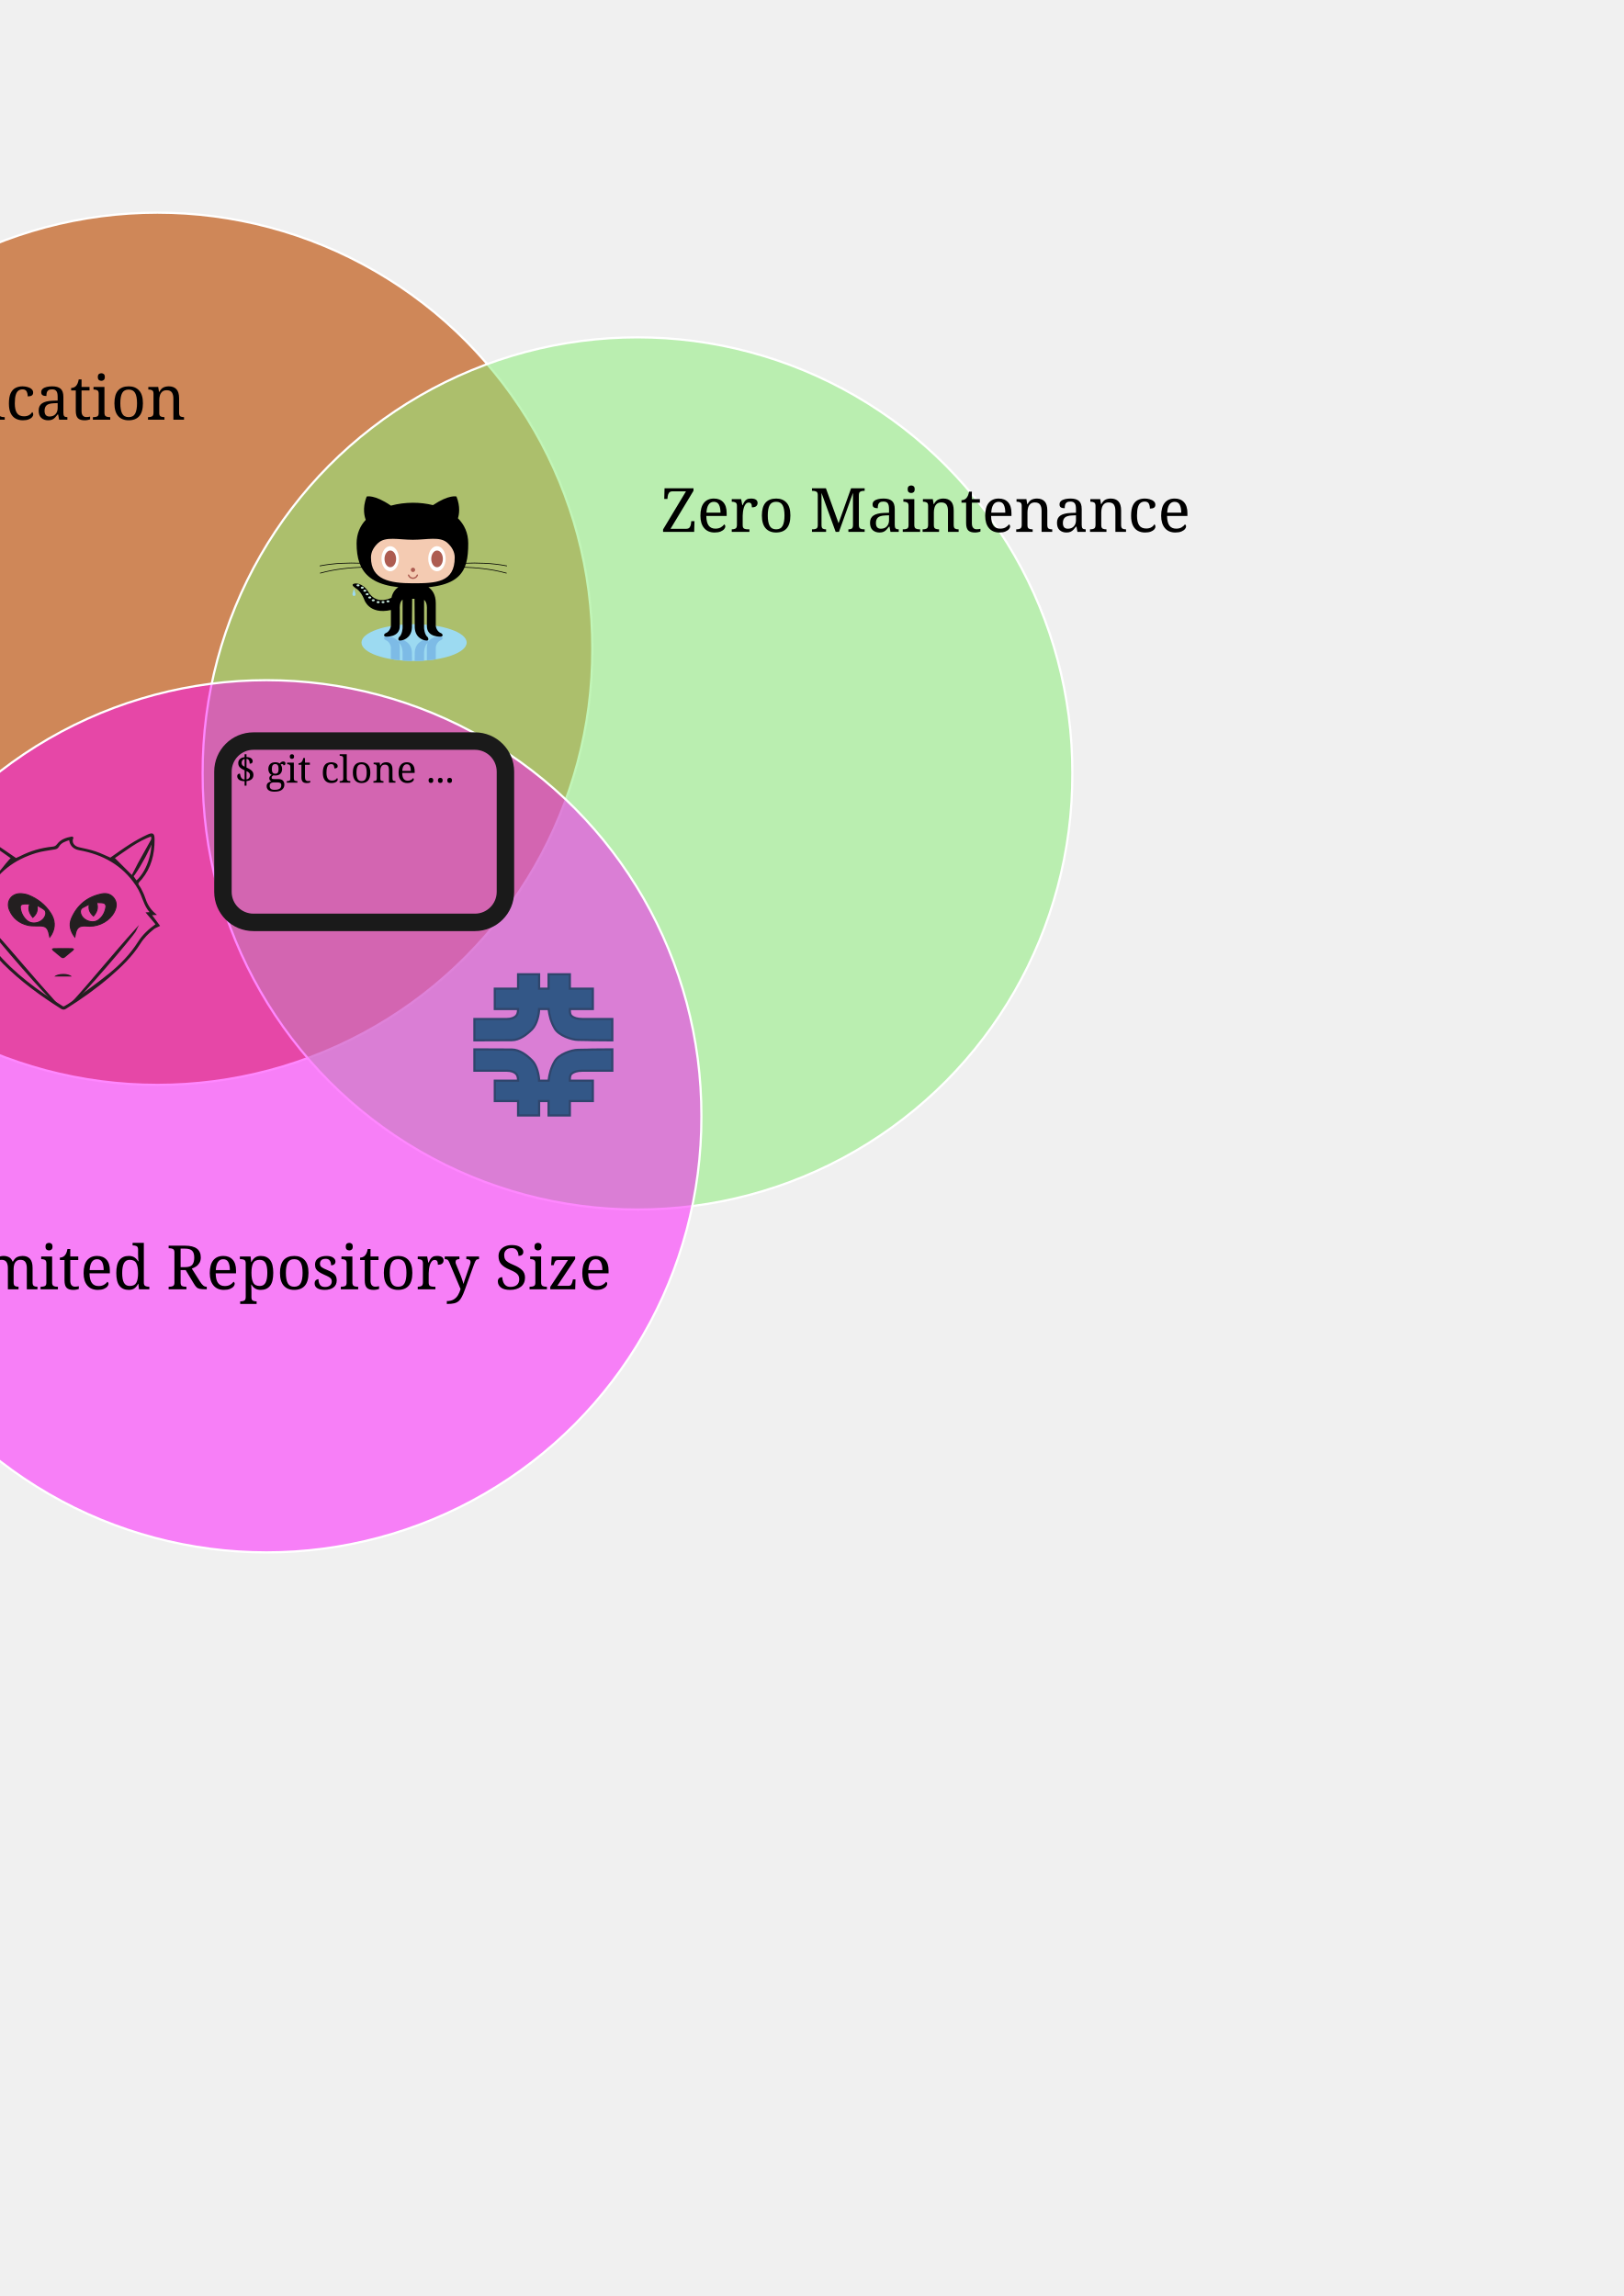
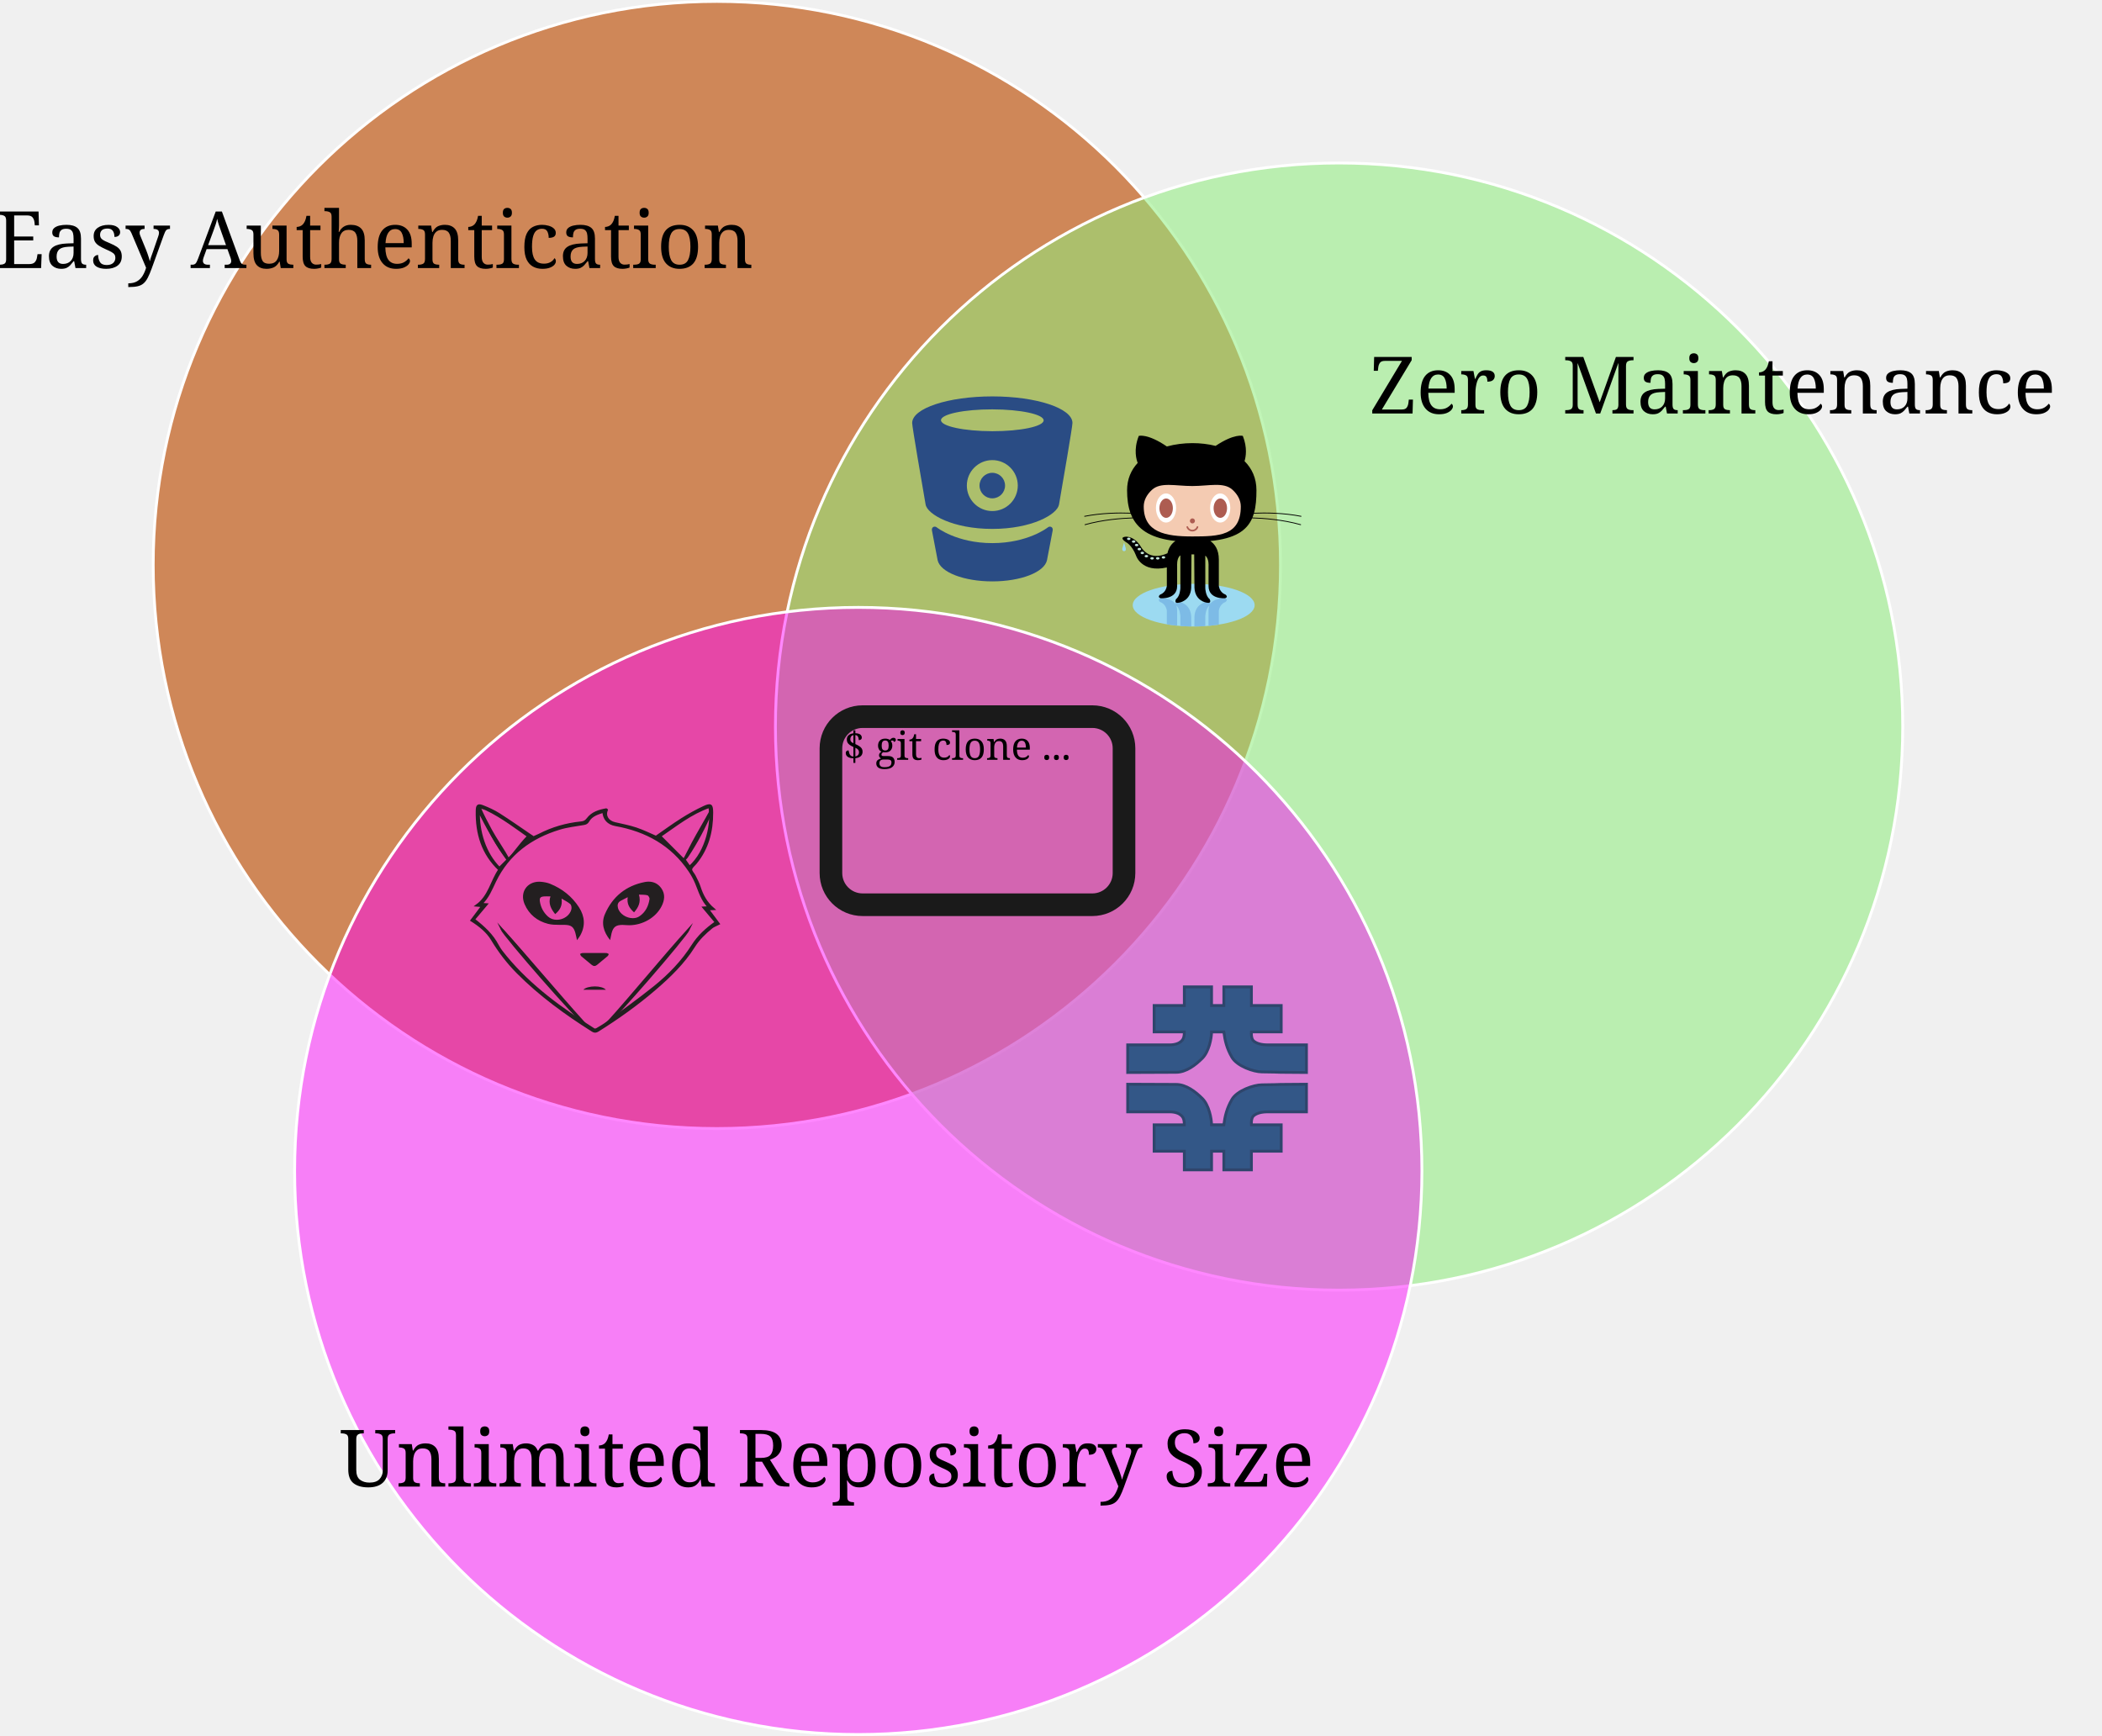
- <svg xmlns="http://www.w3.org/2000/svg" width="744.094" height="1052.362" id="svg2" version="1.1">
+ <svg xmlns="http://www.w3.org/2000/svg" width="743.197" height="613.857" id="svg2" version="1.1">
  <defs id="defs4">
    <clipPath id="clipPath2999">
      <path id="path3001" d="M 0,700 700,700 700,0 0,0 0,700 z" />
    </clipPath>
  </defs>
-   <g id="layer1">
-     <path style="fill:#c87137;fill-opacity:0.817;stroke:#ffffff;stroke-width:0.559;stroke-linecap:round;stroke-linejoin:round;stroke-miterlimit:4;stroke-opacity:1;stroke-dasharray:none;stroke-dashoffset:0" id="path3162" d="m 370,388.076 a 111.429,111.429 0 1 1 -222.857,0 111.429,111.429 0 1 1 222.857,0 z" transform="matrix(1.788461,0,0,1.788461,-390.3022,-396.6977)" />
-     <path transform="matrix(1.788461,0,0,1.788461,-170.3022,-339.5548)" d="m 370,388.076 a 111.429,111.429 0 1 1 -222.857,0 111.429,111.429 0 1 1 222.857,0 z" id="path3164" style="fill:#90ed7d;fill-opacity:0.553;stroke:#ffffff;stroke-width:0.559;stroke-linecap:round;stroke-linejoin:round;stroke-miterlimit:4;stroke-opacity:1;stroke-dasharray:none;stroke-dashoffset:0" />
-     <path style="fill:#ff00ff;fill-opacity:0.47;stroke:#ffffff;stroke-width:0.559;stroke-linecap:round;stroke-linejoin:round;stroke-miterlimit:4;stroke-opacity:1;stroke-dasharray:none;stroke-dashoffset:0" id="path3166" d="m 370,388.076 a 111.429,111.429 0 1 1 -222.857,0 111.429,111.429 0 1 1 222.857,0 z" transform="matrix(1.788461,0,0,1.788461,-340.3022,-182.4119)" />
+   <g id="layer1" transform="translate(181.3122,-97.57646)">
+     <path style="fill:#c87137;fill-opacity:0.817;stroke:#ffffff;stroke-width:0.559;stroke-linecap:round;stroke-linejoin:round;stroke-miterlimit:4;stroke-opacity:1;stroke-dasharray:none;stroke-dashoffset:0" id="path3162" d="m 370,388.076 c 0,61.54 -49.888,111.429 -111.429,111.429 -61.54,0 -111.429,-49.888 -111.429,-111.429 0,-61.54 49.888,-111.429 111.429,-111.429 61.54,0 111.429,49.888 111.429,111.429 z" transform="matrix(1.788461,0,0,1.788461,-390.3022,-396.6977)" />
+     <path transform="matrix(1.788461,0,0,1.788461,-170.3022,-339.5548)" d="m 370,388.076 c 0,61.54 -49.888,111.429 -111.429,111.429 -61.54,0 -111.429,-49.888 -111.429,-111.429 0,-61.54 49.888,-111.429 111.429,-111.429 61.54,0 111.429,49.888 111.429,111.429 z" id="path3164" style="fill:#90ed7d;fill-opacity:0.553;stroke:#ffffff;stroke-width:0.559;stroke-linecap:round;stroke-linejoin:round;stroke-miterlimit:4;stroke-opacity:1;stroke-dasharray:none;stroke-dashoffset:0" />
+     <path style="fill:#ff00ff;fill-opacity:0.47;stroke:#ffffff;stroke-width:0.559;stroke-linecap:round;stroke-linejoin:round;stroke-miterlimit:4;stroke-opacity:1;stroke-dasharray:none;stroke-dashoffset:0" id="path3166" d="m 370,388.076 c 0,61.54 -49.888,111.429 -111.429,111.429 -61.54,0 -111.429,-49.888 -111.429,-111.429 0,-61.54 49.888,-111.429 111.429,-111.429 61.54,0 111.429,49.888 111.429,111.429 z" transform="matrix(1.788461,0,0,1.788461,-340.3022,-182.4119)" />
    <text xml:space="preserve" style="font-size:28px;font-style:normal;font-variant:normal;font-weight:normal;font-stretch:normal;line-height:125%;letter-spacing:0px;word-spacing:0px;fill:#000000;fill-opacity:1;stroke:none;font-family:Serif;-inkscape-font-specification:Serif" x="302.857" y="243.791" id="text3936">
      <tspan id="tspan3938" x="302.857" y="243.791">Zero Maintenance</tspan>
    </text>
    <text xml:space="preserve" style="font-size:28px;font-style:normal;font-variant:normal;font-weight:normal;font-stretch:normal;line-height:125%;letter-spacing:0px;word-spacing:0px;fill:#000000;fill-opacity:1;stroke:none;font-family:Serif;-inkscape-font-specification:Serif" x="-182.857" y="192.362" id="text3940">
      <tspan id="tspan3942" x="-182.857" y="192.362">Easy Authentication</tspan>
    </text>
-     <text xml:space="preserve" style="font-size:28px;font-style:normal;font-variant:normal;font-weight:normal;font-stretch:normal;line-height:125%;letter-spacing:0px;word-spacing:0px;fill:#000000;fill-opacity:1;stroke:none;font-family:Serif;-inkscape-font-specification:Serif" x="-64.286" y="590.934" id="text3944">
-       <tspan id="tspan3946" x="-64.286" y="590.934">Unlimited Repository Size</tspan>
+     <text xml:space="preserve" style="font-size:28px;font-style:normal;font-variant:normal;font-weight:normal;font-stretch:normal;line-height:125%;letter-spacing:0px;word-spacing:0px;fill:#000000;fill-opacity:1;stroke:none;font-family:Serif;-inkscape-font-specification:Serif" x="-61.255" y="623.259" id="text3944">
+       <tspan id="tspan3946" x="-61.255" y="623.259">Unlimited Repository Size</tspan>
    </text>
-     <g id="g3109" transform="matrix(0.2268943,0,0,0.2268943,146.4862,227.4866)">
+     <g id="g3109" transform="matrix(0.2028718,0,0,0.2028718,202.0447,251.6391)">
      <path d="m 296.94,295.43 c 0,20.533 -47.56,37.176 -106.22,37.176 -58.67,0 -106.23,-16.643 -106.23,-37.176 0,-20.533 47.558,-37.18 106.23,-37.18 58.66,0 106.22,16.65 106.22,37.18 z" id="puddle" style="fill:#9cdaf1" />
      <g id="shadow-legs" style="fill:#7dbbe6">
        <path id="path3089" d="m 161.85,331.22 v -26.5 c 0,-3.422 -0.619,-6.284 -1.653,-8.701 6.853,5.322 7.316,18.695 7.316,18.695 v 17.004 c 6.166,0.481 12.534,0.773 19.053,0.861 l -0.172,-16.92 c -0.944,-23.13 -20.769,-25.961 -20.769,-25.961 -7.245,-1.645 -7.137,1.991 -6.409,4.34 -7.108,-12.122 -26.158,-10.556 -26.158,-10.556 -6.611,2.357 -0.475,6.607 -0.475,6.607 10.387,3.775 11.33,15.105 11.33,15.105 v 23.622 c 5.72,0.98 11.71,1.79 17.94,2.4 z" />
        <path id="path3091" d="m 245.4,283.48 c 0,0 -19.053,-1.566 -26.16,10.559 0.728,-2.35 0.839,-5.989 -6.408,-4.343 0,0 -19.824,2.832 -20.768,25.961 l -0.174,16.946 c 6.509,-0.025 12.876,-0.254 19.054,-0.671 v -17.219 c 0,0 0.465,-13.373 7.316,-18.695 -1.034,2.417 -1.653,5.278 -1.653,8.701 v 26.775 c 6.214,-0.544 12.211,-1.279 17.937,-2.188 v -24.113 c 0,0 0.944,-11.33 11.33,-15.105 0,-0.01 6.13,-4.26 -0.48,-6.62 z" />
      </g>
      <path d="m 378.18,141.32 0.28,-1.389 c -31.162,-6.231 -63.141,-6.294 -82.487,-5.49 3.178,-11.451 4.134,-24.627 4.134,-39.32 0,-21.073 -7.917,-37.931 -20.77,-50.759 2.246,-7.25 5.246,-23.351 -2.996,-43.963 0,0 -14.541,-4.617 -47.431,17.396 -12.884,-3.22 -26.596,-4.81 -40.328,-4.81 -15.109,0 -30.376,1.924 -44.615,5.83 C 110.027,-4.339 95.044,0.404 95.044,0.404 85.264,24.861 91.311,42.97 93.148,47.467 81.653,59.873 74.635,75.71 74.635,95.126 c 0,14.658 1.669,27.808 5.745,39.237 -19.511,-0.71 -50.323,-0.437 -80.373,5.572 l 0.276,1.389 c 30.231,-6.046 61.237,-6.256 80.629,-5.522 0.898,2.366 1.899,4.661 3.021,6.879 -19.177,0.618 -51.922,3.062 -83.303,11.915 l 0.387,1.36 c 31.629,-8.918 64.658,-11.301 83.649,-11.882 11.458,21.358 34.048,35.152 74.236,39.484 -5.704,3.833 -11.523,10.349 -13.881,21.374 -7.773,3.718 -32.379,12.793 -47.142,-12.599 0,0 -8.264,-15.109 -24.082,-16.292 0,0 -15.344,-0.235 -1.059,9.562 0,0 10.267,4.838 17.351,23.019 0,0 9.241,31.01 53.835,21.061 v 32.032 c 0,0 -0.943,11.33 -11.33,15.105 0,0 -6.137,4.249 0.475,6.606 0,0 28.792,2.361 28.792,-21.238 v -34.929 c 0,0 -1.142,-13.852 5.663,-18.667 v 57.371 c 0,0 -0.47,13.688 -7.551,18.881 0,0 -4.723,8.494 5.663,6.137 0,0 19.824,-2.832 20.769,-25.961 l 0.449,-58.06 h 4.765 l 0.453,58.06 c 0.943,23.129 20.768,25.961 20.768,25.961 10.383,2.357 5.663,-6.137 5.663,-6.137 -7.08,-5.193 -7.551,-18.881 -7.551,-18.881 v -56.876 c 6.801,5.296 5.663,18.171 5.663,18.171 v 34.929 c 0,23.6 28.793,21.238 28.793,21.238 6.606,-2.357 0.474,-6.606 0.474,-6.606 -10.386,-3.775 -11.33,-15.105 -11.33,-15.105 v -45.786 c 0,-17.854 -7.518,-27.309 -14.87,-32.3 42.859,-4.25 63.426,-18.089 72.903,-39.591 18.773,0.516 52.557,2.803 84.873,11.919 l 0.384,-1.36 c -32.131,-9.063 -65.692,-11.408 -84.655,-11.96 0.898,-2.172 1.682,-4.431 2.378,-6.755 19.25,-0.8 51.38,-0.79 82.66,5.46 z" id="cat" />
      <path d="m 258.19,94.132 c 9.231,8.363 14.631,18.462 14.631,29.343 0,50.804 -37.872,52.181 -84.585,52.181 -46.721,0 -84.589,-7.035 -84.589,-52.181 0,-10.809 5.324,-20.845 14.441,-29.174 15.208,-13.881 40.946,-6.531 70.147,-6.531 29.07,-0.004 54.72,-7.429 69.95,6.357 z" id="face" style="fill:#f4cbb2" />
      <path d="m 160.1,126.06 c 0,13.994 -7.88,25.336 -17.6,25.336 -9.72,0 -17.6,-11.342 -17.6,-25.336 0,-13.992 7.88,-25.33 17.6,-25.33 9.72,0.01 17.6,11.34 17.6,25.33 z m 94.43,0 c 0,13.994 -7.88,25.336 -17.6,25.336 -9.72,0 -17.6,-11.342 -17.6,-25.336 0,-13.992 7.88,-25.33 17.6,-25.33 9.72,0.01 17.6,11.34 17.6,25.33 z" id="eyes" style="fill:#ffffff" />
      <g id="g3096" style="fill:#ad5c51">
        <path d="m 154.46,126.38 c 0,9.328 -5.26,16.887 -11.734,16.887 -6.474,0 -11.733,-7.559 -11.733,-16.887 0,-9.331 5.255,-16.894 11.733,-16.894 6.47,0 11.73,7.56 11.73,16.89 z m 94.42,0 c 0,9.328 -5.26,16.887 -11.734,16.887 -6.474,0 -11.733,-7.559 -11.733,-16.887 0,-9.331 5.255,-16.894 11.733,-16.894 6.47,0 11.73,7.56 11.73,16.89 z" id="pupils" />
        <circle r="4.401" cy="148.56" cx="188.5" id="nose" d="m 192.901,148.56 c 0,2.431 -1.97,4.401 -4.401,4.401 -2.431,0 -4.401,-1.97 -4.401,-4.401 0,-2.431 1.97,-4.401 4.401,-4.401 2.431,0 4.401,1.97 4.401,4.401 z" />
        <path d="m 178.23,159.69 c -0.26,-0.738 0.128,-1.545 0.861,-1.805 0.737,-0.26 1.546,0.128 1.805,0.861 1.134,3.198 4.167,5.346 7.551,5.346 3.384,0 6.417,-2.147 7.551,-5.346 0.26,-0.738 1.067,-1.121 1.805,-0.861 0.738,0.26 1.121,1.067 0.862,1.805 -1.529,4.324 -5.639,7.229 -10.218,7.229 -4.579,0 -8.68,-2.89 -10.21,-7.22 z" id="mouth" />
      </g>
      <path d="m 80.641,179.82 c 0,1.174 -1.376,2.122 -3.07,2.122 -1.693,0 -3.07,-0.948 -3.07,-2.122 0,-1.175 1.377,-2.127 3.07,-2.127 1.694,0 3.07,0.95 3.07,2.13 z m 8.5,4.72 c 0,1.174 -1.376,2.122 -3.07,2.122 -1.693,0 -3.07,-0.948 -3.07,-2.122 0,-1.175 1.377,-2.127 3.07,-2.127 1.694,0 3.07,0.95 3.07,2.13 z m 5.193,6.14 c 0,1.174 -1.376,2.122 -3.07,2.122 -1.693,0 -3.07,-0.948 -3.07,-2.122 0,-1.175 1.377,-2.127 3.07,-2.127 1.694,0 3.07,0.95 3.07,2.13 z m 4.72,7.08 c 0,1.174 -1.376,2.122 -3.07,2.122 -1.693,0 -3.07,-0.948 -3.07,-2.122 0,-1.175 1.377,-2.127 3.07,-2.127 1.694,0 3.07,0.95 3.07,2.13 z m 5.188,6.61 c 0,1.174 -1.376,2.122 -3.07,2.122 -1.693,0 -3.07,-0.948 -3.07,-2.122 0,-1.175 1.377,-2.127 3.07,-2.127 1.694,0 3.07,0.95 3.07,2.13 z m 7.09,5.66 c 0,1.174 -1.376,2.122 -3.07,2.122 -1.693,0 -3.07,-0.948 -3.07,-2.122 0,-1.175 1.377,-2.127 3.07,-2.127 1.694,0 3.07,0.95 3.07,2.13 z m 9.91,3.78 c 0,1.174 -1.376,2.122 -3.07,2.122 -1.693,0 -3.07,-0.948 -3.07,-2.122 0,-1.175 1.377,-2.127 3.07,-2.127 1.694,0 3.07,0.95 3.07,2.13 z m 9.87,0 c 0,1.174 -1.376,2.122 -3.07,2.122 -1.693,0 -3.07,-0.948 -3.07,-2.122 0,-1.175 1.377,-2.127 3.07,-2.127 1.694,0 3.07,0.95 3.07,2.13 z m 10.01,-1.64 c 0,1.174 -1.376,2.122 -3.07,2.122 -1.693,0 -3.07,-0.948 -3.07,-2.122 0,-1.175 1.377,-2.127 3.07,-2.127 1.694,0 3.07,0.95 3.07,2.13 z" id="octo" style="fill:#c3e4d8" />
      <path d="m 69.369,186.12 -3.066,10.683 c 0,0 -0.8,3.861 2.84,4.546 3.8,-0.074 3.486,-3.627 3.223,-4.781 z" id="drop" style="fill:#9cdaf1" />
    </g>
-     <g id="g3954" transform="matrix(0.612326,0,0,0.612326,-126.6714,-71.33642)">
-       <rect ry="22.857" y="671.219" x="373.714" height="135.714" width="211.429" id="rect3948" style="fill:none;stroke:#1a1a1a;stroke-width:13.065;stroke-linecap:round;stroke-linejoin:round;stroke-miterlimit:4;stroke-opacity:1;stroke-dasharray:none;stroke-dashoffset:0" />
+     <g id="g3954" transform="matrix(0.4901131,0,0,0.4901131,-70.68534,22.01876)">
+       <rect ry="22.857" y="671.219" x="373.714" height="135.714" width="211.429" id="rect3948" style="fill:none;stroke:#1a1a1a;stroke-width:16.323;stroke-linecap:round;stroke-linejoin:round;stroke-miterlimit:4;stroke-opacity:1;stroke-dasharray:none;stroke-dashoffset:0" />
      <text id="text3950" y="702.362" x="382.857" style="font-size:28px;font-style:normal;font-variant:normal;font-weight:normal;font-stretch:normal;line-height:125%;letter-spacing:0px;word-spacing:0px;fill:#000000;fill-opacity:1;stroke:none;font-family:Serif;-inkscape-font-specification:Serif" xml:space="preserve">
        <tspan y="702.362" x="382.857" id="tspan3952">$ git clone ...</tspan>
      </text>
    </g>
    <g id="layer1-7" transform="matrix(0.1244076,0,0,0.1244076,-17.55559,356.1323)">
      <g id="g3003" transform="matrix(1.25,0,0,-1.25,113.975,347.1123)">
        <path style="fill:#231f20;fill-opacity:1;fill-rule:evenodd;stroke:none" id="path3005" d="M 0,0 C -0.669,-0.308 -1.339,-0.616 -2.008,-0.923 -24.529,29.23 -39.618,63.536 -55.712,97.321 -56.925,48.779 -40.867,-0.084 -7.783,-33.331 15.201,-9.81 32.971,18.182 55.246,40.979 27.553,60.536 -3.246,83.354 -38.099,99.782 c -5.148,2.428 -10.851,3.68 -16.297,5.476 8.088,-18.863 17.319,-36.032 26.528,-53.21 C -18.568,34.704 -9.288,17.35 0,0 m -66.898,-150.452 c 22.712,-17.635 41.847,-35.215 54.344,-59.209 4.78,-9.18 11.549,-17.461 18.197,-25.504 56.222,-68.037 126.792,-118.752 200.67,-165.384 1.554,-0.979 5.059,-0.169 6.974,0.956 7.822,4.602 15.7,9.215 22.974,14.608 35.959,26.666 72.515,52.61 107.347,80.686 33.492,26.995 63.513,57.831 86.733,94.466 13.472,21.26 31.37,37.733 53.159,53.016 -9.032,10.782 -18.288,21.83 -27.88,33.277 3.888,0.227 7.243,0.422 12.385,0.723 -16.311,15.987 -21.476,36.193 -29.416,55.09 -4.023,9.579 -9.105,18.888 -14.897,27.521 -40.401,60.222 -98.617,92.075 -168.63,104.608 -16.388,2.934 -26.504,13.59 -27.171,30.382 C 214.483,90.481 200.707,86.534 193.189,73.429 190.495,68.731 187.48,67.561 182.84,66.745 164.399,63.498 145.516,61.537 127.715,56.094 62.926,36.281 11.533,-0.939 -18.627,-63.25 c -8.732,-18.042 -15.761,-36.836 -31.711,-51.96 5.094,-0.381 8.584,-0.642 12.341,-0.922 -9.846,-11.691 -19.226,-22.83 -28.901,-34.32 m 478.498,136.487 0.409,-0.34 c 3.821,-5.498 7.644,-10.995 11.537,-16.593 39.66,34.655 52.572,101.875 45.2,136.705 C 426.179,90.991 391.901,63.116 356.527,39.066 373.876,21.667 390.65,4.807 407.513,-11.968 c 1.016,-1.011 2.709,-1.346 4.087,-1.997 M 81.832,42.004 c 29.853,15.422 61.647,24.604 95.091,27.92 6.264,0.621 10.589,2.458 14.885,8.232 10.284,13.834 26.137,18.751 42.542,21.621 0.27,0.048 0.685,-0.742 1.031,-1.143 -5.719,-13.917 2.257,-26.687 18.516,-30.392 16.176,-3.687 32.575,-6.846 48.264,-12.073 15.677,-5.222 30.595,-12.72 45.071,-18.891 19.382,13.371 38.555,27.469 58.615,40.162 16.033,10.143 32.717,19.508 49.908,27.502 16.4,7.628 18.907,5.244 18.984,-12.503 0.183,-42.281 -9.826,-81.245 -37.092,-114.64 -3.821,-4.678 -10.118,-9.142 -10.637,-14.182 -0.491,-4.757 5.397,-10.01 7.99,-15.284 4.014,-8.167 8.456,-16.265 11.208,-24.874 6.081,-19.003 15.066,-35.976 31.657,-50.108 -5.175,-0.262 -8.909,-0.45 -12.664,-0.639 8.413,-11.321 16.625,-22.371 24.528,-33.008 -6.225,-3.203 -11.736,-4.988 -15.941,-8.389 -15.453,-12.499 -29.599,-26.161 -40.358,-43.291 -23.523,-37.438 -54.988,-67.845 -88.211,-96.464 -40.739,-35.09 -84.421,-66.19 -129.966,-94.731 -4.419,-2.77 -7.682,-3.178 -12.289,-0.267 -61.191,38.63 -119.493,80.982 -170.618,132.523 -22.366,22.547 -41.457,47.5 -57.908,74.904 -10.725,17.864 -27.417,31.36 -46.527,43.492 8.069,10.731 16.19,21.529 24.573,32.678 -3.547,0.302 -7.047,0.597 -12.943,1.1 29.098,21.112 33.438,55.372 51.691,81.449 -38.653,36.451 -52.339,82.329 -51.31,133.817 0.25,12.551 2.569,14.766 14.471,10.047 12.393,-4.914 24.746,-10.554 35.962,-17.693 24.197,-15.395 47.657,-31.948 71.4,-48.058 1.251,-0.848 5.484,-3.38 6.953,-4.654 z" />
      </g>
      <g id="g3007" transform="matrix(1.25,0,0,-1.25,113.975,347.1123)">
        <path style="fill:none;stroke:#231f20;stroke-width:5;stroke-linecap:butt;stroke-linejoin:miter;stroke-miterlimit:10;stroke-opacity:1;stroke-dasharray:none" id="path3009" d="m 12.122,-13.94 c -0.669,-0.308 -1.339,-0.616 -2.008,-0.923 C -12.407,15.29 -39.618,63.536 -55.712,97.321 -56.925,48.779 -41.877,-0.286 -8.793,-33.533 14.191,-10.012 39.436,12.525 61.711,35.322 34.018,54.879 -3.246,83.354 -38.099,99.782 c -5.148,2.428 -10.851,3.68 -16.297,5.476 8.088,-18.863 17.319,-36.032 26.528,-53.21 9.3,-17.344 30.702,-48.638 39.99,-65.988 z M -66.898,-150.452 c 22.712,-17.635 41.847,-35.215 54.344,-59.209 4.78,-9.18 11.549,-17.461 18.197,-25.504 56.222,-68.037 126.792,-118.752 200.67,-165.384 1.554,-0.979 5.059,-0.169 6.974,0.956 7.822,4.602 15.7,9.215 22.974,14.608 35.959,26.666 72.515,52.61 107.347,80.686 33.492,26.995 63.513,57.831 86.733,94.466 13.472,21.26 31.37,37.733 53.159,53.016 -9.032,10.782 -18.288,21.83 -27.88,33.277 3.888,0.227 7.243,0.422 12.385,0.723 -16.311,15.987 -21.476,36.193 -29.416,55.09 -4.023,9.579 -9.105,18.888 -14.897,27.521 -40.401,60.222 -98.617,92.075 -168.63,104.608 -16.388,2.934 -26.504,13.59 -27.171,30.382 C 214.483,90.481 200.707,86.534 193.189,73.429 190.495,68.731 187.48,67.561 182.84,66.745 164.399,63.498 145.516,61.537 127.715,56.094 62.926,36.281 11.533,-0.939 -18.627,-63.25 c -8.732,-18.042 -15.761,-36.836 -31.711,-51.96 5.094,-0.381 8.584,-0.642 12.341,-0.922 -9.846,-11.691 -19.226,-22.83 -28.901,-34.32 z m 478.498,136.487 0.409,-0.34 c 3.821,-5.498 7.644,-10.995 11.537,-16.593 39.66,34.655 52.572,101.875 45.2,136.705 C 426.179,90.991 391.901,63.116 356.527,39.066 373.876,21.667 390.65,4.807 407.513,-11.968 c 1.016,-1.011 2.709,-1.346 4.087,-1.997 z M 81.832,42.004 c 29.853,15.422 61.647,24.604 95.091,27.92 6.264,0.621 10.589,2.458 14.885,8.232 10.284,13.834 26.137,18.751 42.542,21.621 0.27,0.048 0.685,-0.742 1.031,-1.143 -5.719,-13.917 2.257,-26.687 18.516,-30.392 16.176,-3.687 32.575,-6.846 48.264,-12.073 15.677,-5.222 30.595,-12.72 45.071,-18.891 19.382,13.371 38.555,27.469 58.615,40.162 16.033,10.143 32.717,19.508 49.908,27.502 16.4,7.628 18.907,5.244 18.984,-12.503 0.183,-42.281 -9.826,-81.245 -37.092,-114.64 -3.821,-4.678 -10.118,-9.142 -10.637,-14.182 -0.491,-4.757 5.397,-10.01 7.99,-15.284 4.014,-8.167 8.456,-16.265 11.208,-24.874 6.081,-19.003 15.066,-35.976 31.657,-50.108 -5.175,-0.262 -8.909,-0.45 -12.664,-0.639 8.413,-11.321 16.625,-22.371 24.528,-33.008 -6.225,-3.203 -11.736,-4.988 -15.941,-8.389 -15.453,-12.499 -29.599,-26.161 -40.358,-43.291 -23.523,-37.438 -54.988,-67.845 -88.211,-96.464 -40.739,-35.09 -84.421,-66.19 -129.966,-94.731 -4.419,-2.77 -7.682,-3.178 -12.289,-0.267 -61.191,38.63 -119.493,80.982 -170.618,132.523 -22.366,22.547 -41.457,47.5 -57.908,74.904 -10.725,17.864 -27.417,31.36 -46.527,43.492 8.069,10.731 16.19,21.529 24.573,32.678 -3.547,0.302 -7.047,0.597 -12.943,1.1 29.098,21.112 33.438,55.372 51.691,81.449 -38.653,36.451 -52.339,82.329 -51.31,133.817 0.25,12.551 2.569,14.766 14.471,10.047 12.393,-4.914 24.746,-10.554 35.962,-17.693 24.197,-15.395 47.657,-31.948 71.4,-48.058 1.251,-0.848 5.484,-3.38 6.953,-4.654 z" />
      </g>
      <g id="g3011" transform="matrix(1.25,0,0,-1.25,236.9547,467.6342)">
        <path style="fill:#231f20;fill-opacity:1;fill-rule:evenodd;stroke:none" id="path3013" d="m 0,0 c -1.919,0 -3.494,-0.039 -4.956,-0.121 -5.353,-0.298 -8.406,-1.388 -10.21,-3.643 -1.749,-2.187 -2.16,-5.366 -1.334,-10.308 2.321,-13.893 8.743,-25.58 19.087,-34.736 5.539,-4.903 12.719,-7.495 20.762,-7.495 16.48,0 31.373,10.866 34.642,25.275 0.923,4.069 -0.054,10.41 -2.931,13.004 -3.745,3.38 -8.13,5.855 -13.208,8.72 -2.19,1.236 -4.455,2.514 -6.837,3.961 l -2.7,1.64 0.435,-3.129 C 35.045,-23.318 28.098,-32.481 19.877,-39.722 7.176,-23.273 6.853,-12.724 10.324,-2.04 l 0.638,1.964 -2.065,0 c -1.701,0 -3.298,0.02 -4.824,0.04 C 2.664,-0.018 1.314,0 0,0 m 69.38,-94.505 c -0.806,3.854 -1.501,7.183 -2.429,10.464 -3.993,14.121 -10.085,18.783 -25.073,19.185 -2.565,0.069 -5.156,0.078 -7.128,0.078 l -5.746,-0.009 c -8.267,0 -17.009,0.169 -25.022,2.194 -24.74,6.249 -42.895,21.46 -52.503,43.99 -5.171,12.127 -4.533,24.536 1.75,34.044 6.238,9.441 17.169,14.855 29.992,14.855 1.502,0 3.044,-0.075 4.583,-0.223 7.845,-0.755 14.343,-2.21 19.866,-4.448 27.704,-11.227 49.542,-29.028 64.906,-52.911 13.295,-20.664 14.229,-41.651 2.778,-62.379 -1.117,-2.021 -2.498,-3.913 -4.246,-6.308 -0.354,-0.485 -0.721,-0.987 -1.102,-1.514 -0.219,1.033 -0.426,2.025 -0.626,2.982" />
      </g>
      <g id="g3015" transform="matrix(1.25,0,0,-1.25,266.1405,536.1382)">
        <path style="fill:#231f20;fill-opacity:1;fill-rule:nonzero;stroke:none" id="path3017" d="m 0,0 c -7.172,0 -14.238,2.224 -19.768,7.118 -10.161,8.994 -16.367,20.486 -18.601,33.861 -1.482,8.858 1.08,11.7 10.148,12.206 1.603,0.09 3.21,0.118 4.872,0.118 2.738,0 5.627,-0.076 8.898,-0.076 -5.336,-16.425 1.243,-28.332 10.769,-40.31 10.245,8.702 16.896,18.546 14.57,35.261 7.877,-4.784 14.606,-7.808 19.819,-12.512 2.422,-2.185 3.29,-7.955 2.473,-11.559 C 29.824,9.318 14.686,0 0,0 M -40.128,86.6 C -67.842,86.599 -84.623,62.287 -73.25,35.612 c 10.07,-23.613 29.002,-38.665 53.516,-44.856 8.126,-2.053 16.749,-2.239 25.39,-2.239 1.916,0 3.832,0.008 5.745,0.008 2.372,0 4.74,-0.013 7.088,-0.077 14.022,-0.377 19.817,-4.467 23.67,-18.094 1.376,-4.867 2.241,-9.878 3.753,-16.673 3.236,4.65 5.631,7.519 7.406,10.732 12.069,21.846 10.355,43.424 -2.829,63.916 -15.976,24.834 -38.32,42.433 -65.604,53.489 -6.347,2.572 -13.425,3.891 -20.286,4.552 -1.608,0.154 -3.184,0.23 -4.727,0.23 M 0,-3 c 7.976,0 15.982,2.5 22.545,7.041 7.005,4.845 11.821,11.736 13.56,19.403 0.9,3.965 0.222,11.193 -3.388,14.449 -3.869,3.491 -8.321,6.004 -13.477,8.913 -2.179,1.23 -4.433,2.502 -6.795,3.936 l -5.4,3.28 0.872,-6.257 C 10.002,32.78 4.094,24.083 -3.271,17.282 -11.829,28.615 -16.004,38.738 -11.598,52.3 l 1.276,3.927 -4.129,0 c -1.695,0 -3.285,0.021 -4.806,0.041 -1.415,0.018 -2.771,0.035 -4.092,0.035 -1.947,0 -3.548,-0.039 -5.039,-0.123 -4.107,-0.229 -8.661,-0.908 -11.298,-4.203 -2.612,-3.268 -2.25,-7.858 -1.642,-11.493 2.379,-14.241 8.964,-26.222 19.572,-35.612 C -15.938,-0.278 -8.415,-3 0,-3 m -40.127,86.6 0,0 c 1.454,0 2.947,-0.073 4.438,-0.217 7.699,-0.741 14.061,-2.162 19.447,-4.345 C 11.17,67.93 32.772,50.323 47.966,26.706 c 12.973,-20.164 13.89,-40.635 2.726,-60.842 -0.88,-1.593 -1.953,-3.133 -3.26,-4.935 -0.783,3.745 -1.471,7.003 -2.386,10.242 -4.168,14.739 -10.849,19.856 -26.476,20.276 -2.583,0.07 -5.188,0.078 -7.169,0.078 l -0.016,0 c -0.954,0 -1.909,-0.002 -2.865,-0.004 -0.955,-0.002 -1.909,-0.004 -2.864,-0.004 -8.174,0 -16.81,0.166 -24.656,2.147 -24.268,6.13 -42.073,21.042 -51.49,43.125 -4.969,11.655 -4.378,23.547 1.621,32.628 5.955,9.013 16.431,14.182 28.742,14.183" />
      </g>
      <g id="g3019" transform="matrix(1.25,0,0,-1.25,466.8252,470.241)">
        <path style="fill:#231f20;fill-opacity:1;fill-rule:evenodd;stroke:none" id="path3021" d="m 0,0 c -2.056,-1.061 -3.986,-2.035 -5.825,-2.962 -3.953,-1.995 -7.367,-3.718 -10.769,-5.65 -6.096,-3.464 -8.279,-9.138 -6.487,-16.862 3.212,-13.84 19.074,-25.1 35.359,-25.1 5.891,0 11.32,1.543 15.7,4.463 13.229,8.822 21.246,22.492 23.827,40.631 0.486,3.42 -3.063,9.215 -6.125,10.001 -4.318,1.107 -8.797,1.212 -13.541,1.323 -1.903,0.045 -3.871,0.091 -5.861,0.205 L 24.167,6.17 24.751,4.138 c 4.854,-16.909 -1.645,-28.2 -9.772,-37.771 C 3.924,-23.514 0.205,-14.132 2.17,-1.564 L 2.626,1.354 0,0 z m -40.104,-95.424 c -14.147,18.646 -17.369,37.195 -9.568,55.174 17.125,39.483 47.209,63.684 89.418,71.931 2.894,0.566 5.749,0.852 8.486,0.852 11.482,0 21.055,-5.004 27.684,-14.471 8,-11.424 8.088,-24.376 0.268,-39.595 C 63.262,-46.685 34.163,-63.585 3.776,-63.586 l -0.004,0 c -2.261,0 -4.542,0.097 -6.776,0.287 -3.01,0.259 -5.545,0.432 -8.136,0.438 l -0.147,0 c -15.677,0 -22.568,-5.392 -26.339,-20.605 -0.723,-2.913 -1.301,-5.893 -1.969,-9.345 -0.162,-0.835 -0.331,-1.704 -0.509,-2.613" />
      </g>
      <g id="g3023" transform="matrix(1.25,0,0,-1.25,485.7206,514.9566)">
        <path style="fill:#231f20;fill-opacity:1;fill-rule:nonzero;stroke:none" id="path3025" d="m 0,0 c 9.853,11.282 15.988,23.214 11.076,40.324 6.885,-0.395 13.246,0.022 19.114,-1.484 2.335,-0.599 5.386,-5.716 5.013,-8.337 C 32.898,14.305 25.989,0.219 12.029,-9.091 7.677,-11.993 2.5,-13.302 -2.838,-13.302 c -14.716,0 -30.653,9.955 -33.898,23.939 -1.472,6.344 -0.237,11.808 5.767,15.219 4.973,2.826 10.154,5.289 16.54,8.583 C -16.83,19.075 -10.392,9.157 0,0 m 33.116,69.806 c -2.866,0 -5.802,-0.3 -8.774,-0.881 -42.696,-8.342 -73.336,-33.218 -90.506,-72.805 -8.822,-20.334 -3.567,-40.357 11.777,-59.261 1.287,6.328 2.025,10.748 3.101,15.087 3.619,14.604 9.857,19.465 24.883,19.465 l 0.144,0 c 2.672,-0.006 5.348,-0.203 8.011,-0.432 2.303,-0.196 4.604,-0.292 6.908,-0.292 30.48,0 60.414,16.926 73.741,42.867 6.975,13.573 8.994,27.766 -0.373,41.141 C 54.727,65.123 44.459,69.806 33.116,69.806 M -0.271,4.32 c -9.744,9.331 -13,18.097 -11.194,29.656 l 0.913,5.838 -5.252,-2.709 c -2.051,-1.058 -3.979,-2.03 -5.814,-2.956 -3.971,-2.003 -7.4,-3.734 -10.833,-5.685 -4.635,-2.633 -9.649,-7.982 -7.207,-18.505 1.701,-7.331 6.632,-14.084 13.883,-19.016 6.769,-4.604 15.129,-7.245 22.937,-7.245 6.189,0 11.904,1.63 16.531,4.715 13.601,9.07 21.837,23.089 24.48,41.668 0.638,4.478 -3.77,10.775 -7.237,11.665 -4.483,1.15 -9.046,1.257 -13.878,1.37 -1.891,0.045 -3.846,0.091 -5.81,0.203 L 7.025,43.562 8.192,39.497 C 12.651,23.965 7.096,13.316 -0.271,4.32 m 33.387,62.486 c 10.971,0 20.119,-4.783 26.455,-13.831 7.651,-10.926 7.703,-23.372 0.162,-38.05 -12.672,-24.666 -41.234,-41.238 -71.073,-41.238 -2.222,0 -4.46,0.094 -6.651,0.282 -2.637,0.225 -5.463,0.436 -8.262,0.442 l -0.15,0 c -16.333,0 -23.867,-5.892 -27.795,-21.742 -0.678,-2.733 -1.226,-5.506 -1.837,-8.656 -12.077,17.251 -14.562,34.352 -7.377,50.913 8.369,19.295 20.081,35.1 34.811,46.978 14.794,11.928 32.8,20.029 53.518,24.077 2.8,0.547 5.559,0.825 8.199,0.825" />
      </g>
      <g id="g3027" transform="matrix(1.25,0,0,-1.25,372.9837,664.2974)">
        <path style="fill:#231f20;fill-opacity:1;fill-rule:evenodd;stroke:none" id="path3029" d="m 0,0 c -1.469,0 -2.981,0.662 -4.623,2.025 -2.755,2.288 -5.525,4.559 -8.296,6.829 -5.011,4.105 -10.192,8.35 -15.179,12.63 -0.477,0.411 -0.896,1.265 -1.298,2.157 0.832,0.419 1.649,0.795 2.235,0.808 3.92,0.091 8.091,0.132 13.524,0.132 2.424,0 4.847,-0.008 7.27,-0.016 2.429,-0.007 4.857,-0.015 7.286,-0.015 2.315,0 4.632,0.009 6.948,0.018 2.311,0.009 4.62,0.018 6.93,0.018 5.048,0 8.929,-0.045 12.582,-0.145 0.528,-0.014 1.367,-0.462 2.161,-0.916 C 29.241,22.846 28.933,22.22 28.61,21.945 22.664,16.87 16.513,11.817 10.564,6.932 8.549,5.275 6.532,3.619 4.52,1.959 2.922,0.641 1.444,0 0,0" />
      </g>
      <g id="g3031" transform="matrix(1.25,0,0,-1.25,391.4811,630.44)">
        <path style="fill:#231f20;fill-opacity:1;fill-rule:nonzero;stroke:none" id="path3033" d="m 0,0 c -4.626,0 -9.254,-0.036 -13.879,-0.036 -4.852,0 -9.704,0.031 -14.556,0.031 -4.527,0 -9.056,-0.027 -13.582,-0.133 -1.846,-0.043 -3.663,-1.39 -5.493,-2.136 0.974,-1.766 1.553,-3.993 2.987,-5.225 7.721,-6.627 15.676,-12.982 23.505,-19.485 2.085,-1.732 4.153,-2.602 6.22,-2.602 2.031,0 4.063,0.84 6.11,2.53 8.06,6.649 16.176,13.231 24.122,20.012 1.245,1.061 1.716,3.025 2.547,4.571 -1.777,0.814 -3.534,2.277 -5.332,2.327 C 8.435,-0.03 4.218,0 0,0 m 0,-5 c 3.895,0 7.089,-0.026 10.018,-0.085 -5.247,-4.438 -10.622,-8.853 -15.838,-13.139 -2.018,-1.656 -4.035,-3.313 -6.05,-4.975 -1.115,-0.921 -2.1,-1.387 -2.928,-1.387 -0.85,0 -1.868,0.487 -3.025,1.448 -2.764,2.295 -5.583,4.606 -8.31,6.84 -4.458,3.652 -9.052,7.416 -13.512,11.208 3.266,0.059 6.825,0.085 11.215,0.085 2.42,0 4.84,-0.008 7.26,-0.016 2.43,-0.007 4.86,-0.015 7.291,-0.015 2.319,0 4.639,0.009 6.958,0.018 C -4.613,-5.009 -2.307,-5 0,-5" />
      </g>
      <g id="g3035" transform="matrix(1.25,0,0,-1.25,110.9622,560.1336)">
        <path style="fill:#231f20;fill-opacity:1;fill-rule:evenodd;stroke:none" id="path3037" d="M 0,0 C 63.131,-69.961 122.421,-145.377 186.63,-216.531 174.192,-211.38 8.536,-18.652 0,0" />
      </g>
      <g id="g3039" transform="matrix(1.25,0,0,-1.25,108.1051,560.8479)">
        <path style="fill:none;stroke:#231f20;stroke-width:5;stroke-linecap:butt;stroke-linejoin:miter;stroke-miterlimit:10;stroke-opacity:1;stroke-dasharray:none" id="path3041" d="M 0,0 C 63.131,-69.961 124.442,-144.165 188.651,-215.319 176.213,-210.168 8.536,-18.652 0,0 z" />
      </g>
      <g id="g3051" transform="matrix(1.25,0,0,-1.25,353.0149,731.823)">
        <path style="fill:#231f20;fill-opacity:1;fill-rule:evenodd;stroke:none" id="path3053" d="M 0,0 C 4.659,1.602 10.742,2.563 17.083,2.563 23.397,2.563 29.047,1.649 33.422,0 L 0,0 z" />
      </g>
      <g id="g3055" transform="matrix(1.25,0,0,-1.25,374.3693,725.4937)">
        <path style="fill:#231f20;fill-opacity:1;fill-rule:nonzero;stroke:none" id="path3057" d="m 0,0 c -10.948,0 -21.894,-2.772 -26.216,-7.563 l 51.235,0 C 20.069,-2.327 10.033,0 0,0" />
      </g>
      <g id="g3059" transform="matrix(1.25,0,0,-1.25,628.4745,364.569)">
        <path style="fill:#231f20;fill-opacity:1;fill-rule:evenodd;stroke:none" id="path3061" d="m 0,0 c 6.471,12.571 12.812,25.211 19.437,37.7 11.283,21.263 22.745,42.433 34.306,63.968 0.534,-0.905 1.006,-1.363 0.912,-1.592 C 41.135,67.075 26.036,34.882 5.704,5.409 4.24,3.286 2.188,1.566 0.409,-0.34 L 0,0 z" />
      </g>
      <g id="g3063" transform="matrix(1.25,0,0,-1.25,628.4745,364.569)">
        <path style="fill:none;stroke:#231f20;stroke-width:5;stroke-linecap:butt;stroke-linejoin:miter;stroke-miterlimit:10;stroke-opacity:1;stroke-dasharray:none" id="path3065" d="m 0,0 c 6.471,12.571 12.812,25.211 19.437,37.7 11.283,21.263 29.614,51.928 41.175,73.463 0.534,-0.905 1.006,-1.363 0.912,-1.592 C 48.004,76.57 26.036,34.882 5.704,5.409 4.24,3.286 2.188,1.566 0.409,-0.34 z" />
      </g>
      <g id="g3039-6" transform="matrix(-1.25,0,0,-1.25,641.7971,562.3406)">
        <path style="fill:none;stroke:#231f20;stroke-width:5;stroke-linecap:butt;stroke-linejoin:miter;stroke-miterlimit:10;stroke-opacity:1;stroke-dasharray:none" id="path3041-2" d="M 0,0 C 63.131,-69.961 123.028,-144.367 187.237,-215.521 174.799,-210.37 8.536,-18.652 0,0 z" />
      </g>
    </g>
    <path style="fill:#000000" d="" id="path4192" />
    <path style="fill:#000000" d="" id="path4190" />
    <g id="g3199" transform="matrix(0.7813006,0,0,0.7813006,262.486,-36.14175)">
      <path id="path4259" d="m -32.075,617.809 12.321,0 0,8.447 5.567,0 0,-8.447 12.469,0 0,8.447 13.482,0 0,11.939 c -4.713,0 -8.301,0 -13.482,0 0,0 -0.265,3 0.982,4.079 1.247,1.078 3.304,1.786 6.339,1.786 3.036,0 17.589,0 17.589,0 l 0,12.5 -11.786,-0.089 c 0,0 -4.46,-0.179 -8.393,-0.179 -3.664,0 -11.214,-2.58 -13.554,-6.632 -2.34,-4.053 -3.147,-7.526 -3.647,-11.464 -4.924,0 -1.768,0 -5.567,0 0,2.805 -1.159,8.899 -4.196,11.936 -3.037,3.037 -7.292,6.339 -11.875,6.339 -3.435,0 -21.875,0.089 -21.875,0.089 l 0,-12.5 c 0,0 16.518,0 19.018,0 2.5,0 4.219,-0.741 5.089,-1.518 0.871,-0.777 1.518,-1.668 1.518,-4.347 -3.398,0 -13.661,0 -13.661,0 l 0,-11.939 13.661,0 z" style="fill:#335787;fill-opacity:1;stroke:#2f456c;stroke-width:1.28px;stroke-linecap:butt;stroke-linejoin:miter;stroke-opacity:1" />
      <path style="fill:#335787;fill-opacity:1;stroke:#2f456c;stroke-width:1.28px;stroke-linecap:butt;stroke-linejoin:miter;stroke-opacity:1" d="m -32.075,700.627 12.321,0 0,-8.447 5.567,0 0,8.447 12.469,0 0,-8.447 13.482,0 0,-11.939 c -4.713,0 -8.301,0 -13.482,0 0,0 -0.265,-3 0.982,-4.079 1.247,-1.078 3.304,-1.786 6.339,-1.786 3.036,0 17.589,0 17.589,0 l 0,-12.5 -11.786,0.089 c 0,0 -4.46,0.179 -8.393,0.179 -3.664,0 -11.214,2.58 -13.554,6.632 -2.34,4.053 -3.147,7.526 -3.647,11.464 -4.924,0 -1.768,0 -5.567,0 0,-2.805 -1.159,-8.899 -4.196,-11.936 -3.037,-3.037 -7.292,-6.339 -11.875,-6.339 -3.435,0 -21.875,-0.089 -21.875,-0.089 l 0,12.5 c 0,0 16.518,0 19.018,0 2.5,0 4.219,0.741 5.089,1.518 0.871,0.777 1.518,1.668 1.518,4.347 -3.398,0 -13.661,0 -13.661,0 l 0,11.939 13.661,0 z" id="path3197" />
    </g>
+     <g transform="matrix(1.25,0,0,-1.25,-397.2092,668.8866)" id="g3230">
+       <g transform="matrix(0.1,0,0,0.1,0,-83.2)" id="g3232">
+         <g id="g3275" transform="matrix(0.3705546,0,0,0.3705546,4307.29,3757.767)">
+           <path d="m 611.605,1146.58 c -216.355,0.35 -391.695,37.94 -391.621,83.99 0.075,46.04 175.539,83.07 391.895,82.72 216.359,-0.35 391.691,-37.93 391.621,-83.99 -0.08,-46.04 -175.535,-83.06 -391.895,-82.72 z m 0.11,-609.6 c -107.395,0 -194.453,87.071 -194.453,194.454 0,107.402 87.058,194.453 194.453,194.453 107.39,0 194.453,-87.051 194.453,-194.453 0,-107.383 -87.063,-194.454 -194.453,-194.454 z m 0.004,875.27 0,-0.02 -0.008,0.02 C 274.965,1412.25 0,1321.72 0,1209.31 0,1179.7 73.434,755.164 102.562,586.805 115.625,511.297 310.746,400.59 611.559,400.59 l 0.312,0.898 0,-0.898 c 300.809,0 495.929,110.707 508.989,186.215 29.13,168.359 102.57,592.895 102.57,622.505 0,112.41 -274.969,202.94 -611.711,202.94" style="fill:#2a4c84;fill-opacity:1;fill-rule:nonzero;stroke:none" id="path3254" />
+           <path d="m 1051.37,418.066 c -9.3,0 -16.75,-6.586 -16.75,-6.586 0,0 -150.64,-119.281 -422.905,-119.289 -272.266,0.008 -422.906,119.289 -422.906,119.289 0,0 -7.457,6.586 -16.754,6.586 -11.11,0 -21.641,-7.464 -21.641,-23.925 0,-1.743 0.172,-3.481 0.488,-5.18 C 174.281,263.828 191.367,175.039 194.363,161.52 214.773,69.469 394.844,0.012 611.699,0 l 0.028,0 0,0 c 216.859,0.012 396.923,69.469 417.333,161.52 3,13.519 20.08,102.308 43.46,227.441 0.32,1.699 0.49,3.437 0.49,5.18 0,16.461 -10.53,23.925 -21.64,23.925" style="fill:#2a4c84;fill-opacity:1;fill-rule:nonzero;stroke:none" id="path3256" />
+           <path d="m 708.977,731.492 c 0,-53.828 -43.629,-97.449 -97.454,-97.449 -53.824,0 -97.453,43.621 -97.453,97.449 0,53.828 43.629,97.453 97.453,97.453 53.825,0 97.454,-43.625 97.454,-97.453" style="fill:#2a4c84;fill-opacity:1;fill-rule:nonzero;stroke:none" id="path3258" />
+         </g>
+       </g>
+     </g>
  </g>
</svg>
